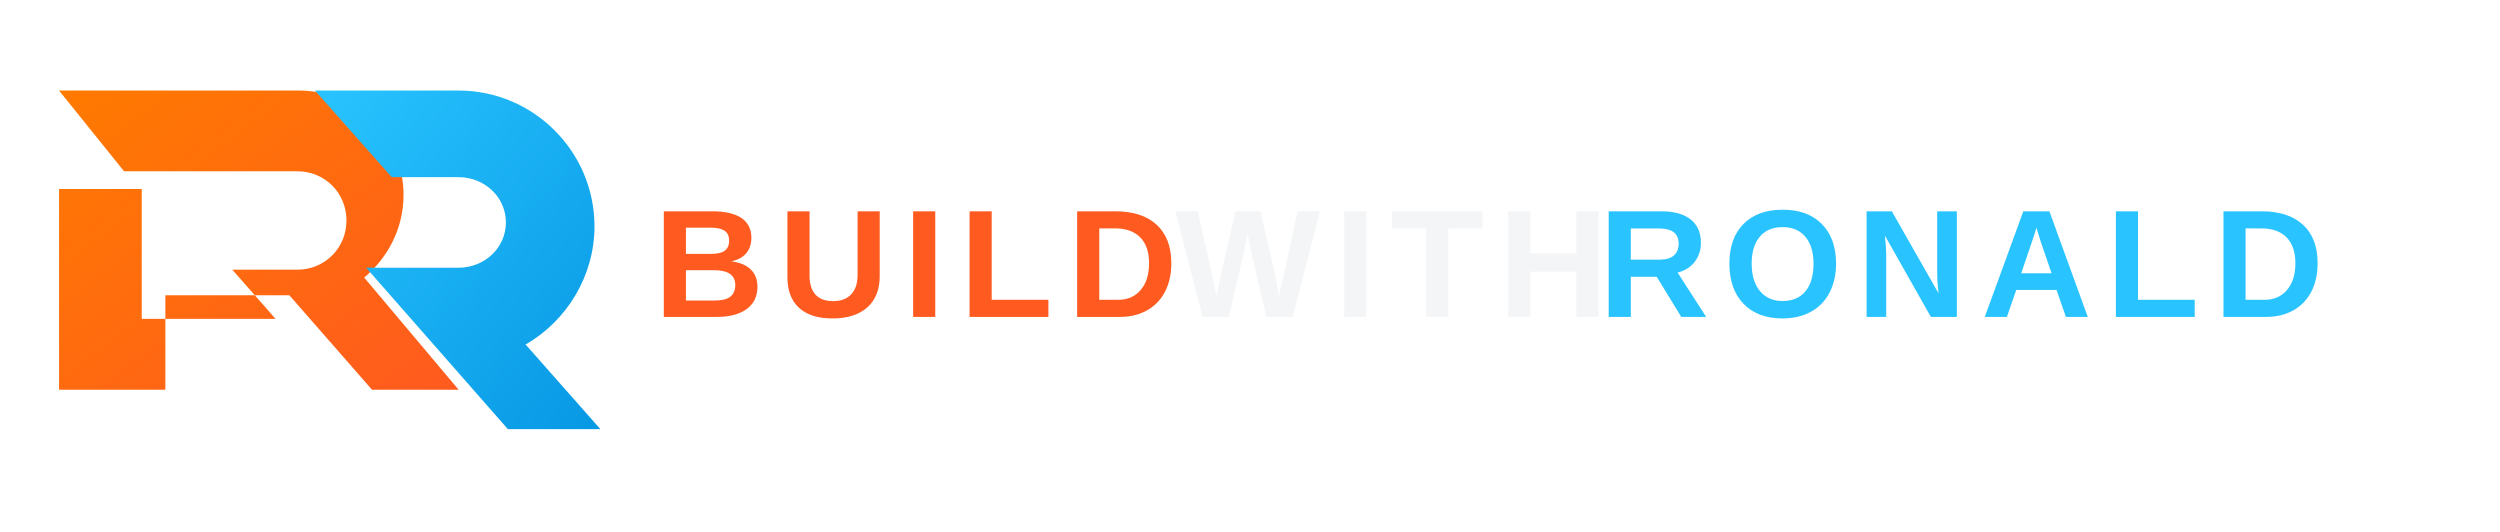
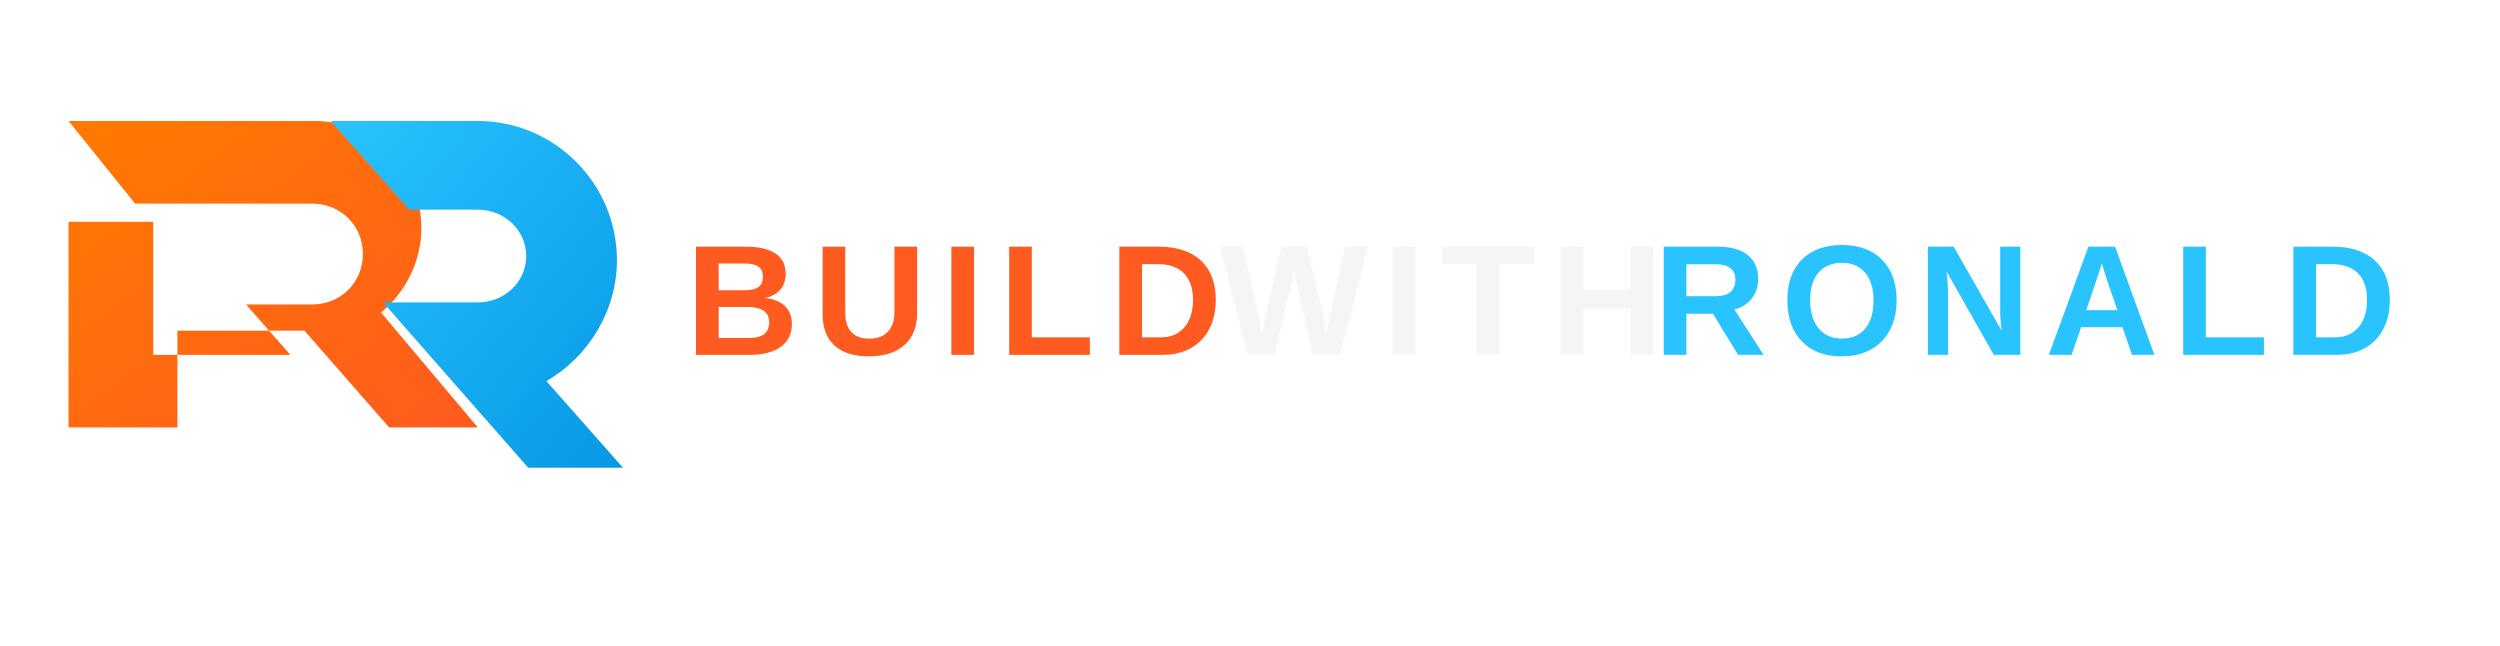
- <svg xmlns="http://www.w3.org/2000/svg" viewBox="-12 -16 1270 270" preserveAspectRatio="xMinYMid meet" overflow="visible" role="img" aria-labelledby="title desc">
+ <svg xmlns="http://www.w3.org/2000/svg" viewBox="0 0 1240 320" preserveAspectRatio="xMinYMid meet" role="img" aria-labelledby="title desc">
  <defs>
    <linearGradient id="orange" x1="0" x2="1" y1="0" y2="1">
      <stop offset="0" stop-color="#ff7a00" />
      <stop offset="1" stop-color="#ff5a1f" />
    </linearGradient>
    <linearGradient id="blue" x1="0" x2="1" y1="0" y2="1">
      <stop offset="0" stop-color="#29c4ff" />
      <stop offset="1" stop-color="#0798e4" />
    </linearGradient>
  </defs>
-   <g transform="translate(8 18)">
+   <g transform="translate(24 48)">
    <path fill="url(#orange)" d="M10 12h122c29 0 53 24 53 53 0 17-8 32-20 42l48 57h-44l-42-48H64v48H10V62h42v66h68l-22-25h33c14 0 25-11 25-25s-11-25-25-25H43L10 12z" />
    <path fill="url(#blue)" d="M140 12h73c38 0 69 31 69 69 0 25-14 48-35 60l38 43h-47l-72-82h47c13 0 24-10 24-23s-11-23-24-23h-34l-39-44z" />
  </g>
  <g font-family="Arial, Helvetica, sans-serif" font-weight="800" letter-spacing="7">
-     <text x="320" y="145" font-size="78" fill="#ff5a1f">BUILD</text>
-     <text x="585" y="145" font-size="78" fill="#f3f5f7">WITH</text>
-     <text x="800" y="145" font-size="78" fill="#29c4ff">RONALD</text>
+     <text x="340" y="176" font-size="78" fill="#ff5a1f">BUILD</text>
+     <text x="605" y="176" font-size="78" fill="#f3f5f7">WITH</text>
+     <text x="820" y="176" font-size="78" fill="#29c4ff">RONALD</text>
  </g>
</svg>
